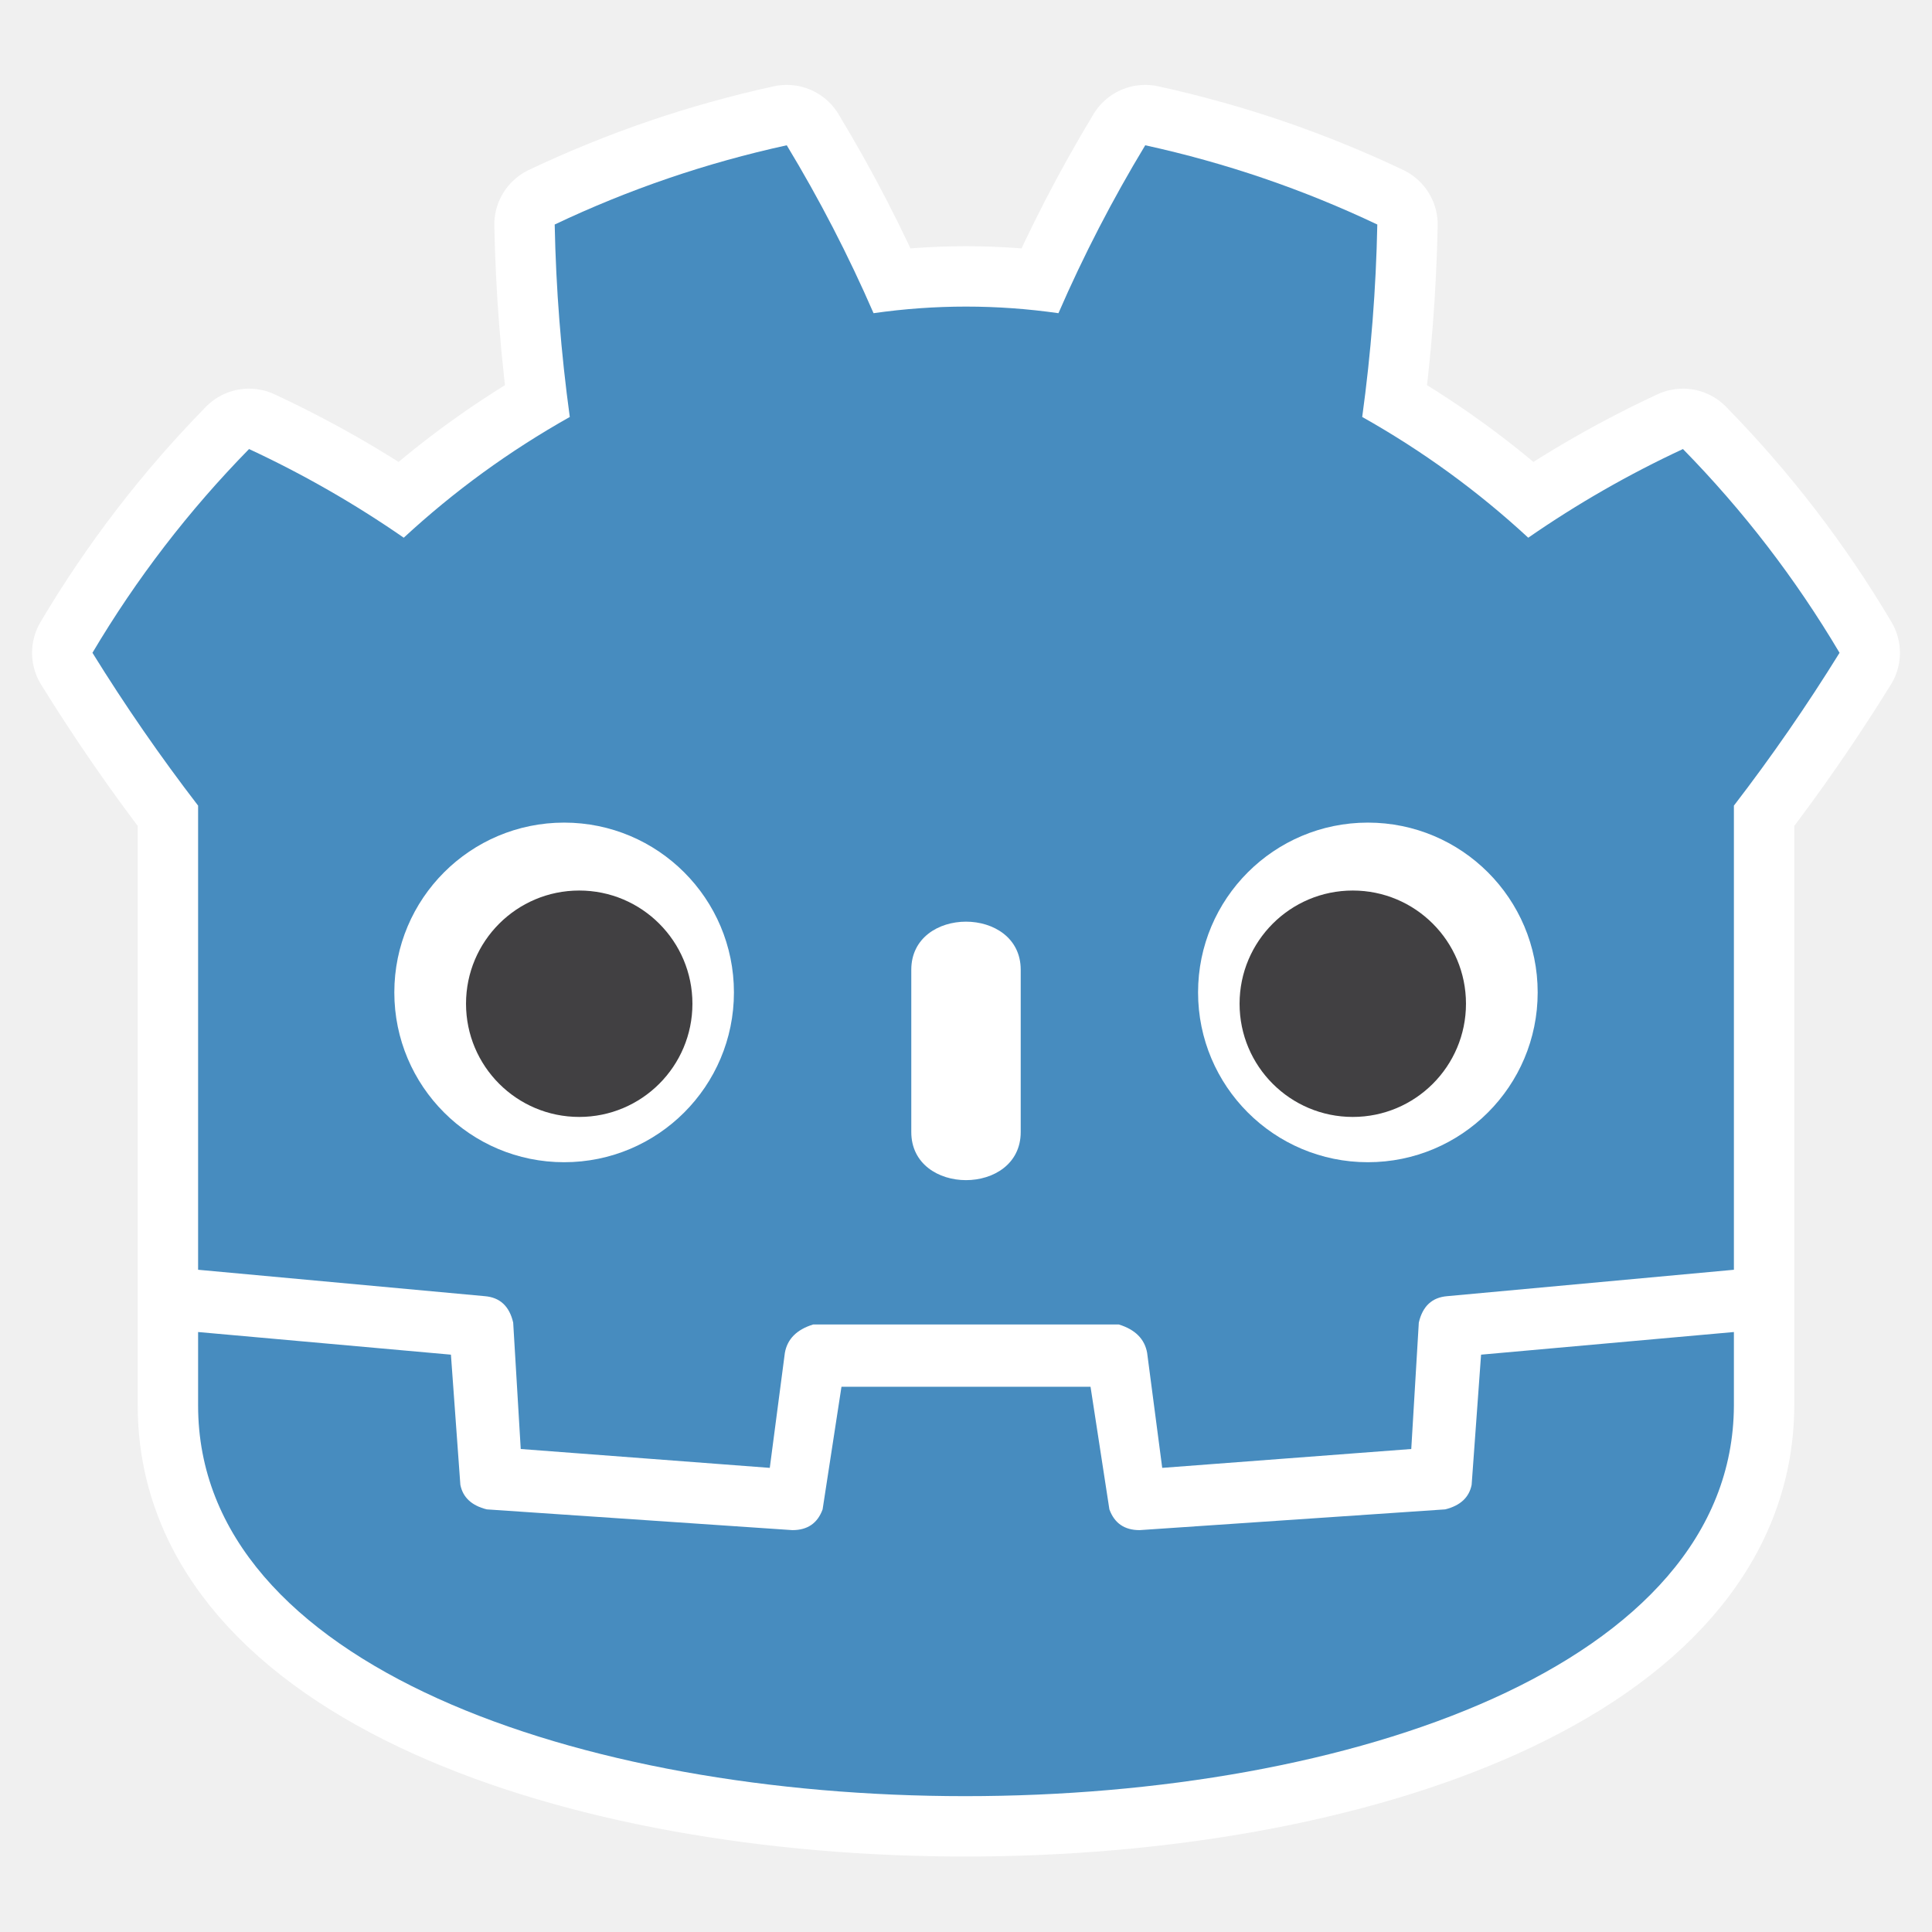
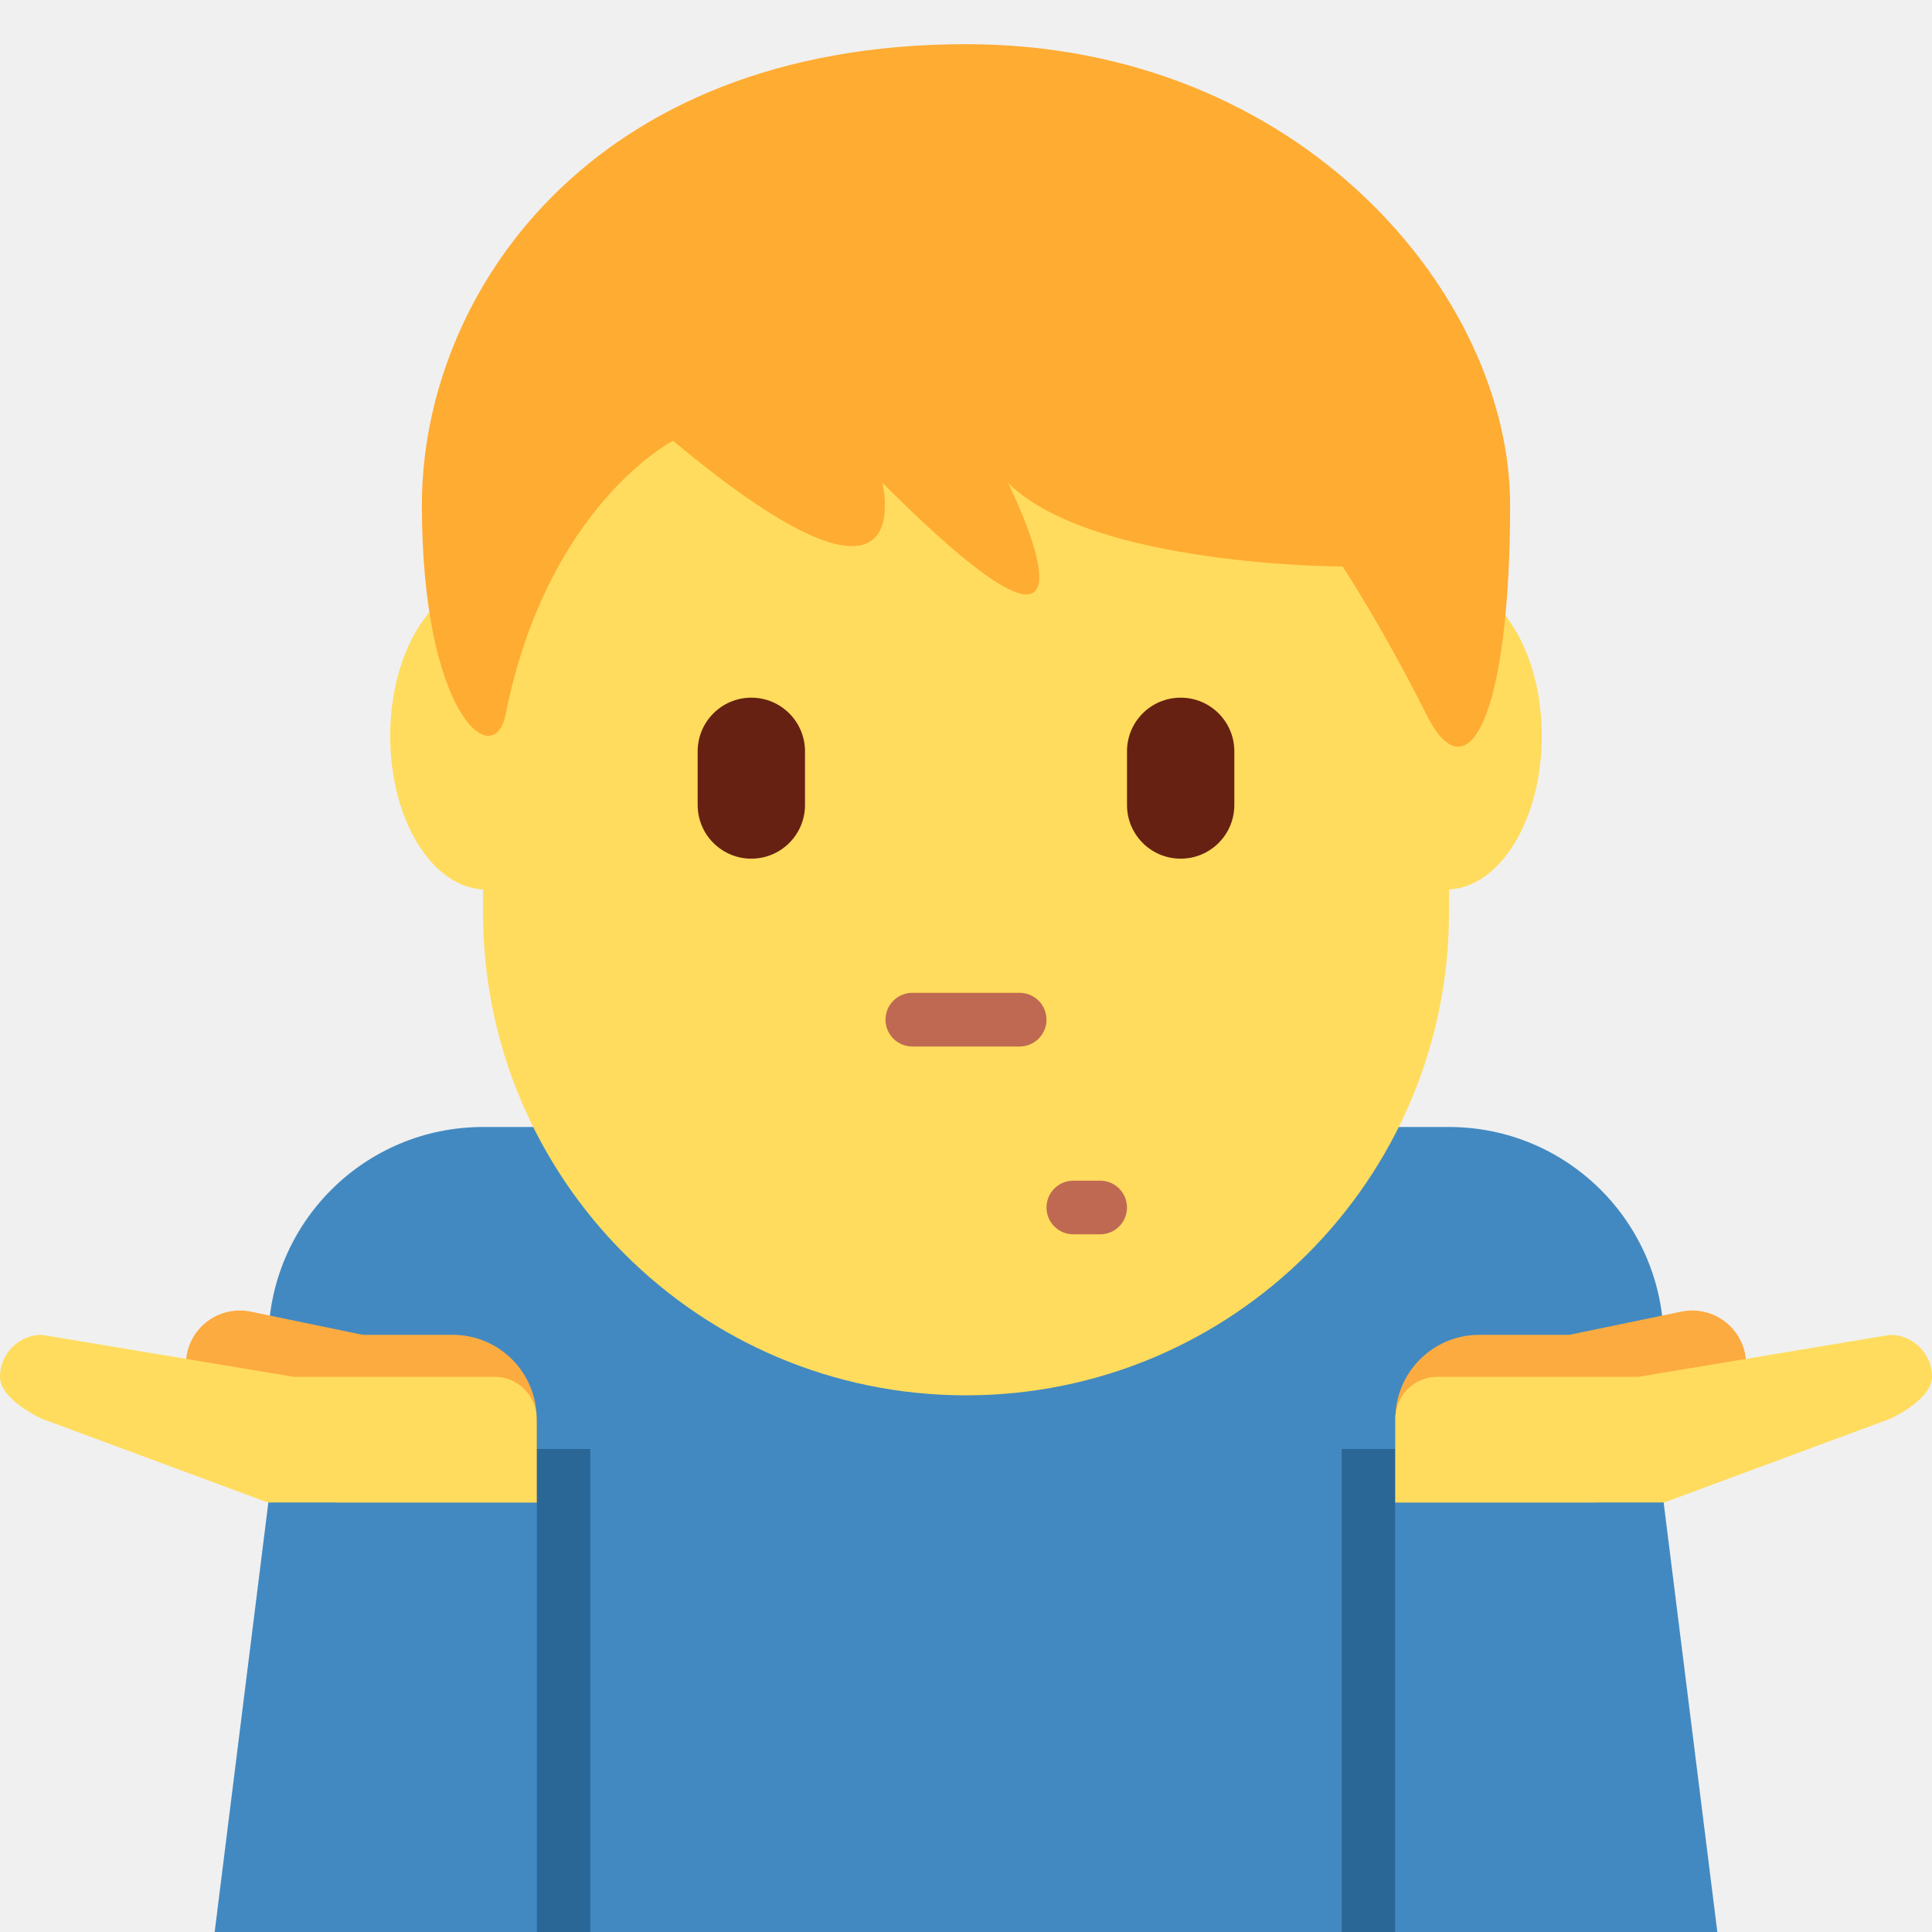
- <svg xmlns="http://www.w3.org/2000/svg" width="1024" height="1024">
-   <g fill="#fff">
-     <path d="M105 673v33q407 354 814 0v-33z" />
-     <path fill="none" stroke="#fff" stroke-linejoin="round" stroke-width="64" d="M105 745c0 276 813 276 814 0V427q30-39 56-81-35-59-83-108-43 20-82 47-40-37-88-64 7-51 8-102-59-28-123-42-26 43-46 89-49-7-98 0-20-46-46-89-64 14-123 42 1 51 8 102-48 27-88 64-39-27-82-47-48 49-83 108 26 42 56 81v318z" />
-     <path fill="#478cbf" d="m105 673 152 14q12 1 15 14l4 67 132 10 8-61q2-11 15-15h162q13 4 15 15l8 61 132-10 4-67q3-13 15-14l152-14V427q30-39 56-81-35-59-83-108-43 20-82 47-40-37-88-64 7-51 8-102-59-28-123-42-26 43-46 89-49-7-98 0-20-46-46-89-64 14-123 42 1 51 8 102-48 27-88 64-39-27-82-47-48 49-83 108 26 42 56 81zm0 33v39c0 276 813 276 814 0v-39l-134 12-5 69q-2 10-14 13l-162 11q-12 0-16-11l-10-65H446l-10 65q-4 11-16 11l-162-11q-12-3-14-13l-5-69z" />
-     <path d="M483 600c0 34 58 34 58 0v-86c0-34-58-34-58 0z" />
-     <circle cx="725" cy="526" r="90" />
-     <circle cx="299" cy="526" r="90" />
-   </g>
-   <g fill="#414042">
-     <circle cx="307" cy="532" r="60" />
-     <circle cx="717" cy="532" r="60" />
-   </g>
+ <svg xmlns="http://www.w3.org/2000/svg" viewBox="0 0 36 36">
+   <path fill="#4289C1" d="M27 21H9c-2.209 0-4 1.791-4 4v11h26V25c0-2.209-1.791-4-4-4z" />
+   <path fill="#2A6797" d="M10 27h1v9h-1z" />
+   <path fill="#FCAB40" d="M4.702 26.495l-.283-.059h-.511c0-.058.023-.112.035-.169-.348-.215-.546-.625-.458-1.048.112-.542.643-.89 1.186-.779l2.091.433h1.676c.863 0 1.562.7 1.562 1.564V28H6.253s-1.481-.669-1.551-1.505z" />
+   <path fill="#FFDC5D" d="M0 25.655c0-.432.35-.782.781-.782l4.69.782h3.747c.432 0 .781.351.781.781V28H5L.781 26.437S0 26.087 0 25.655z" />
+   <path fill="#4289C1" d="M4 36h6v-8H5z" />
+   <path fill="#2A6797" d="M25 27h1v9h-1z" />
+   <path fill="#FCAB40" d="M31.298 26.495l.283-.059h.511c0-.058-.023-.112-.035-.169.348-.215.546-.625.458-1.048-.112-.542-.642-.89-1.185-.779l-2.091.433h-1.676c-.863 0-1.562.7-1.562 1.564V28h3.747c-.001 0 1.48-.669 1.55-1.505z" />
+   <path fill="#FFDC5D" d="M36 25.655c0-.432-.35-.782-.781-.782l-4.691.782h-3.747c-.432 0-.781.351-.781.781V28h5l4.219-1.563s.781-.35.781-.782z" />
+   <path fill="#4289C1" d="M32 36h-6v-8h5z" />
+   <path fill="#FFDC5D" d="M9 7v10c0 4.971 4.029 9 9 9s9-4.029 9-9V7H9z" />
+   <path fill="#FFDC5D" d="M10.847 13.715c0 1.58-.8 2.861-1.788 2.861s-1.788-1.281-1.788-2.861c0-1.58.801-2.861 1.788-2.861s1.788 1.281 1.788 2.861zm17.882 0c0 1.58-.8 2.861-1.788 2.861s-1.788-1.281-1.788-2.861c0-1.58.8-2.861 1.788-2.861s1.788 1.281 1.788 2.861z" />
+   <path fill="#FFAC33" d="M18 .823c-7.019 0-10.139 4.684-10.139 8.588 0 3.903 1.343 4.986 1.56 3.903.78-3.903 3.12-5.101 3.12-5.101 4.68 3.904 3.9.781 3.9.781 4.679 4.684 2.34 0 2.34 0 1.56 1.562 6.239 1.562 6.239 1.562s.78 1.198 1.559 2.759c.78 1.562 1.56 0 1.56-3.903 0-3.905-3.9-8.589-10.139-8.589z" />
+   <path fill="#BF6952" d="M19 19.5h-2c-.276 0-.5-.224-.5-.5s.224-.5.5-.5h2c.276 0 .5.224.5.5s-.224.5-.5.5zm1.5 3.5H20c-.276 0-.5-.224-.5-.5s.224-.5.5-.5h.5c.276 0 .5.224.5.5s-.224.5-.5.5z" />
+   <path fill="#662113" d="M14 16c-.552 0-1-.448-1-1v-1c0-.552.448-1 1-1s1 .448 1 1v1c0 .552-.448 1-1 1zm8 0c-.553 0-1-.448-1-1v-1c0-.552.447-1 1-1s1 .448 1 1v1c0 .552-.447 1-1 1z" />
</svg>
